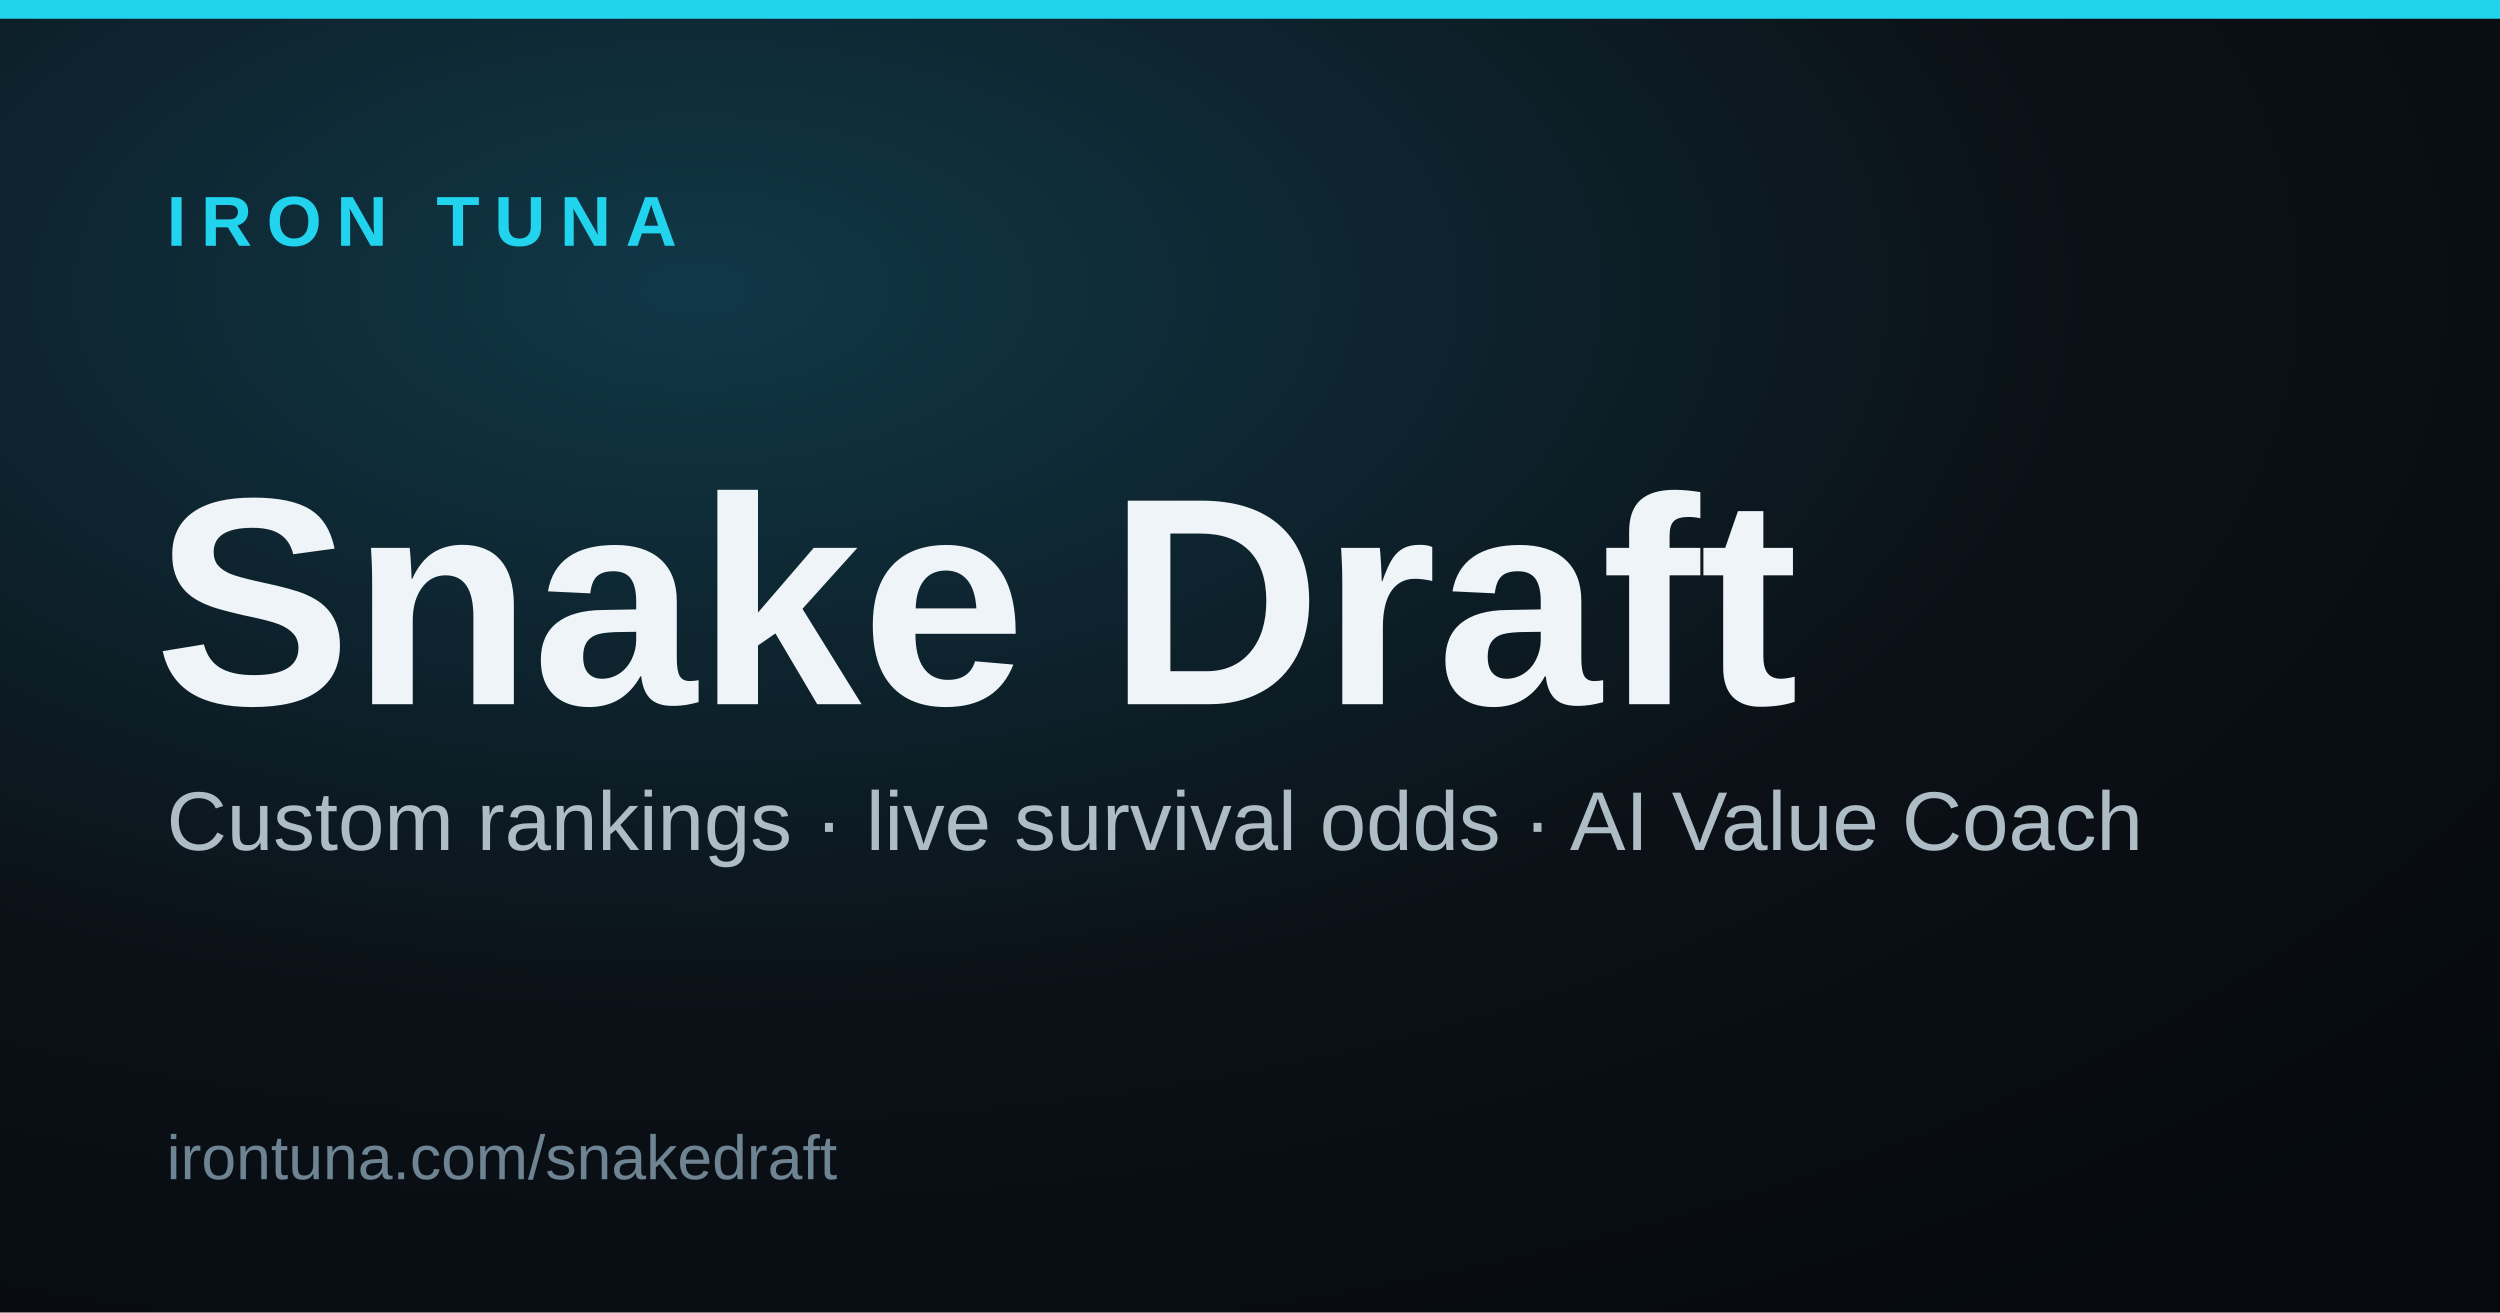
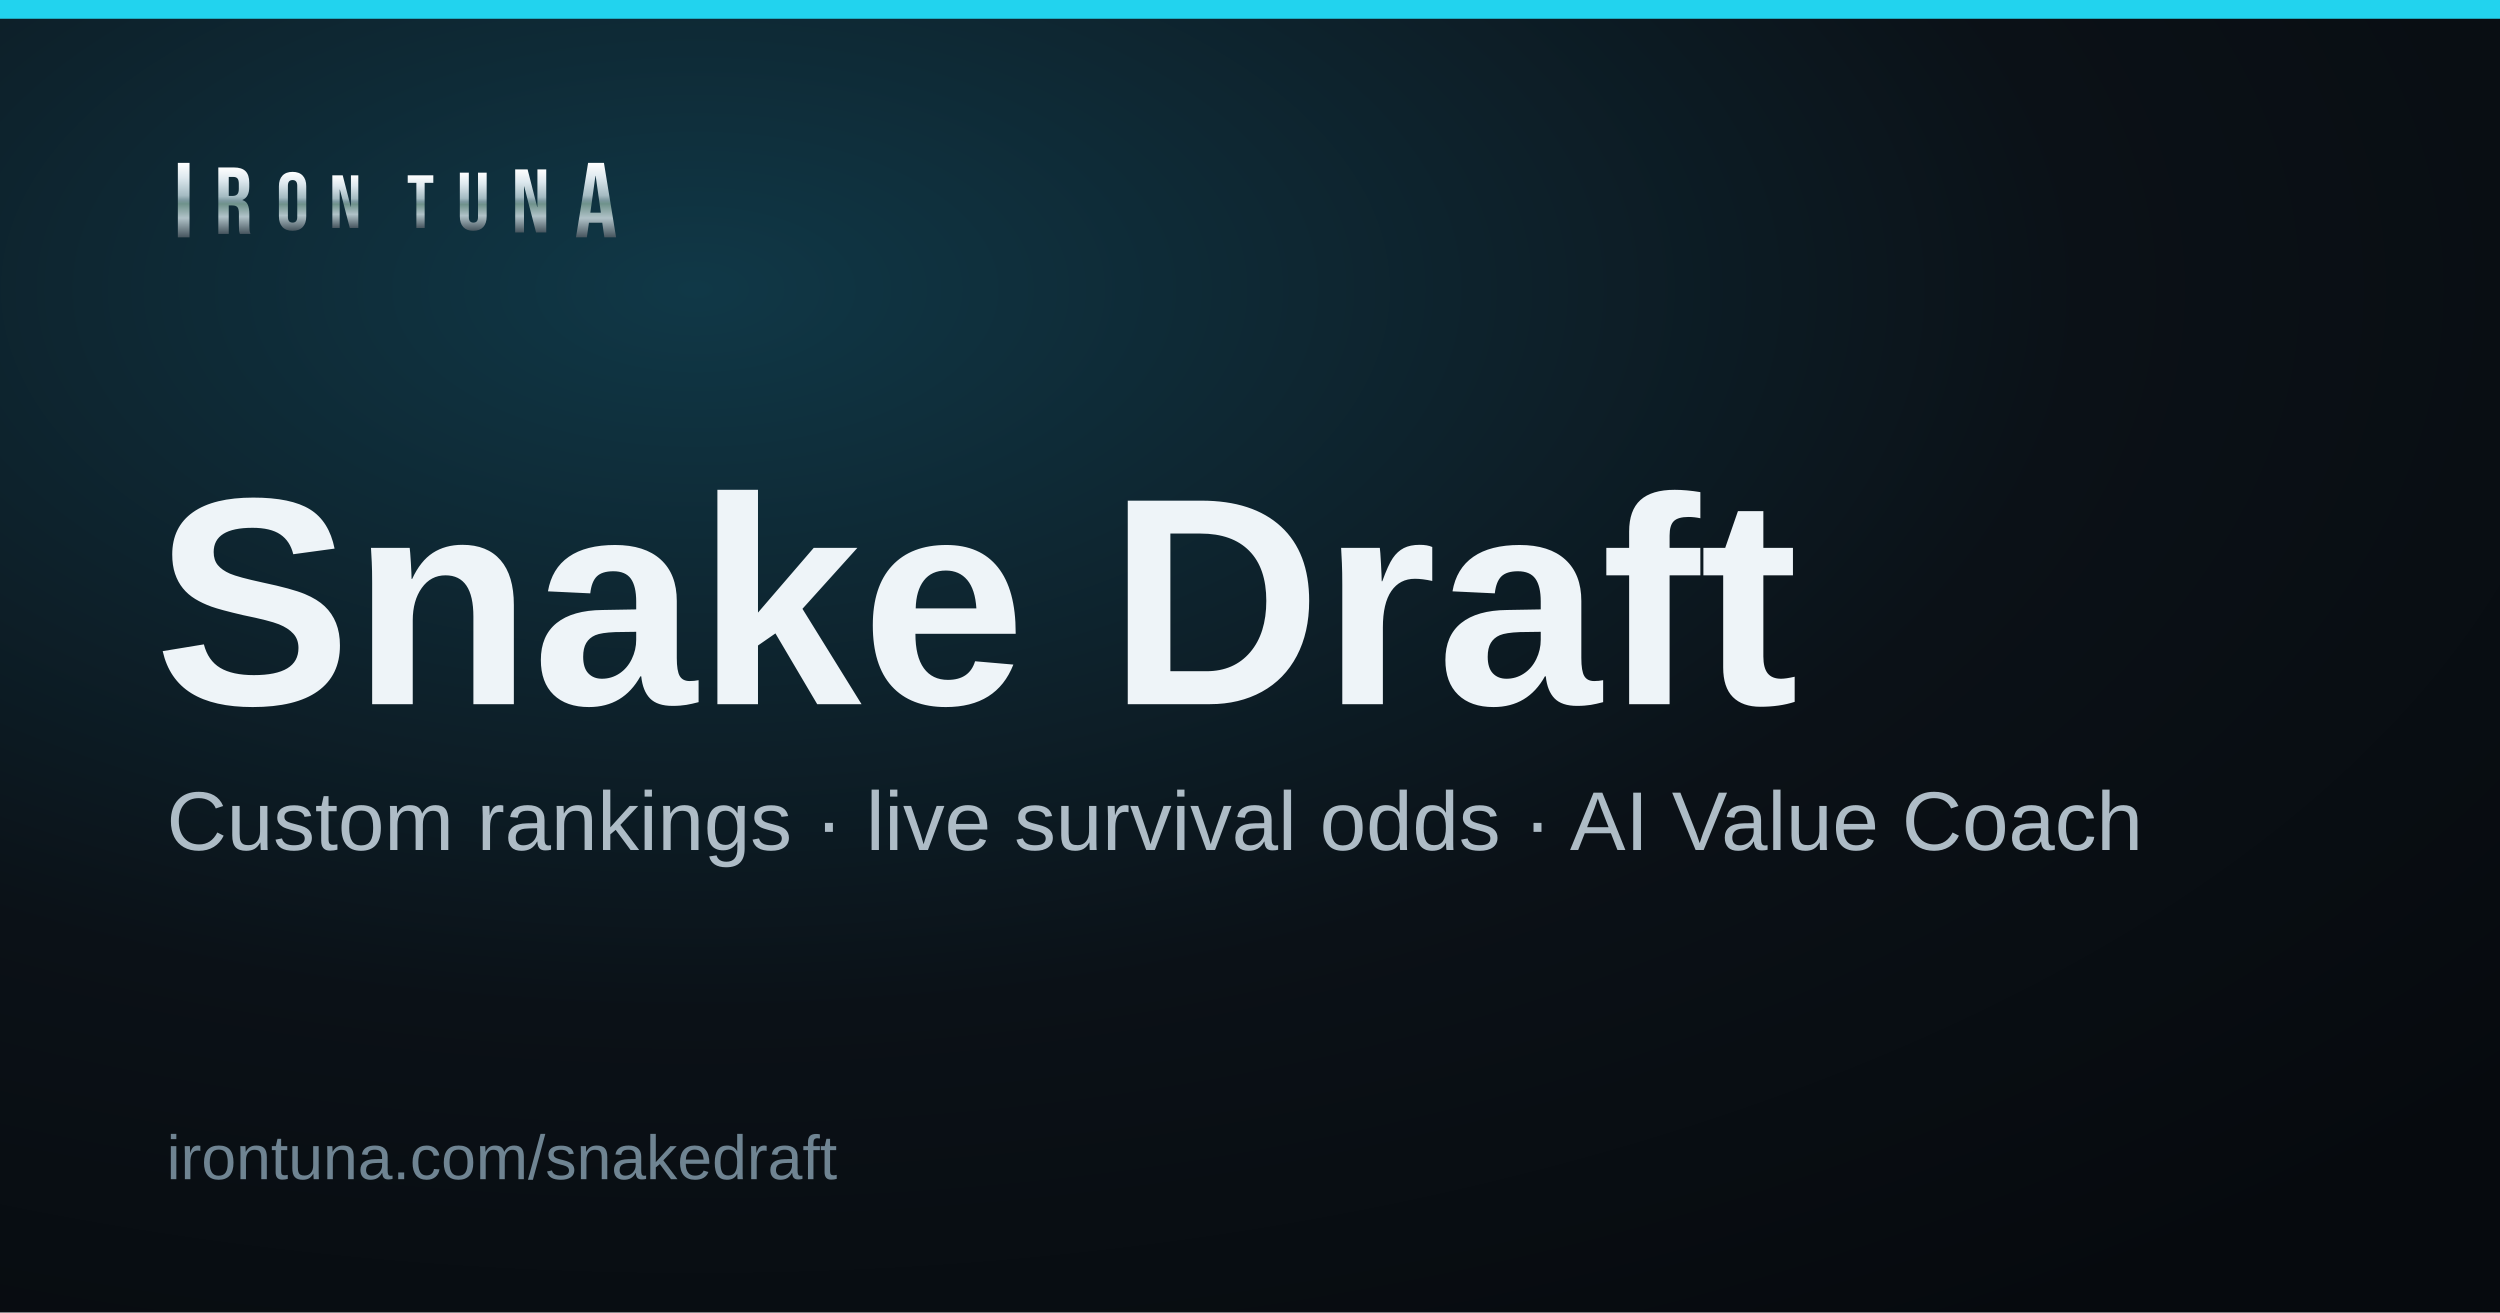
<svg xmlns="http://www.w3.org/2000/svg" width="1200" height="630" viewBox="0 0 1200 630">
  <defs>
    <radialGradient id="bg" cx="28%" cy="22%" r="95%">
      <stop offset="0%" stop-color="#103847" />
      <stop offset="58%" stop-color="#0b1117" />
      <stop offset="100%" stop-color="#060a0e" />
    </radialGradient>
+     <linearGradient id="wordMetal" x1="0" y1="0" x2="0" y2="1">
+       <stop offset="0%" stop-color="#ffffff" />
+       <stop offset="20%" stop-color="#dde8ee" />
+       <stop offset="44%" stop-color="#a4bbc2" />
+       <stop offset="50%" stop-color="#7d99a0" />
+       <stop offset="55%" stop-color="#6f928b" />
+       <stop offset="74%" stop-color="#b0c2c8" />
+       <stop offset="100%" stop-color="#46555e" />
+     </linearGradient>
  </defs>
  <rect width="1200" height="630" fill="url(#bg)" />
  <rect x="0" y="0" width="1200" height="9" fill="#22d3ee" />
-   <text x="80" y="118" font-family="Arial, Helvetica, sans-serif" font-size="34" letter-spacing="7" font-weight="700" fill="#22d3ee">IRON TUNA</text>
+   <g transform="translate(80 77) scale(0.78571)" fill="url(#wordMetal)">
+     <path d="M6.83 47L6.83 1.50L13.97 1.50L13.97 47" />
+     <path d="M31.55 44.90L31.55 4.30L41 4.30Q45.94 4.30 48.20 6.59Q50.46 8.88 50.46 13.64L50.46 16.13Q50.46 22.45 46.28 24.14L46.28 24.25Q48.60 24.95 49.56 27.09Q50.52 29.24 50.52 32.84L50.52 39.97Q50.52 41.71 50.63 42.78Q50.75 43.86 51.21 44.90L44.72 44.90Q44.37 43.91 44.25 43.04Q44.14 42.17 44.14 39.91L44.14 32.49Q44.14 29.70 43.24 28.60Q42.34 27.50 40.13 27.50L37.93 27.50L37.93 44.90L31.55 44.90M37.93 21.70L40.25 21.70Q42.16 21.70 43.12 20.71Q44.08 19.73 44.08 17.41L44.08 14.28Q44.08 12.07 43.30 11.09Q42.51 10.10 40.83 10.10L37.93 10.10" />
+     <path d="M76.92 43Q72.87 43 70.72 40.70Q68.57 38.40 68.57 34.20L68.57 15.80Q68.57 11.60 70.72 9.30Q72.87 7 76.92 7Q80.97 7 83.12 9.30Q85.27 11.60 85.27 15.80L85.27 34.20Q85.27 38.40 83.12 40.70Q80.97 43 76.92 43M76.92 38Q79.77 38 79.77 34.55L79.77 15.45Q79.77 12 76.92 12Q74.07 12 74.07 15.45L74.07 34.55Q74.07 38 76.92 38" />
+     <path d="M101.20 41.30L101.20 9.10L107.55 9.10L112.48 28.37L112.57 28.37L112.57 9.10L117.08 9.10L117.08 41.30L111.88 41.30L105.81 17.79L105.71 17.79L105.71 41.30" />
+     <path d="M152.55 41.30L152.55 13.70L147.26 13.70L147.26 9.10L162.90 9.10L162.90 13.70L157.61 13.70L157.61 41.30" />
+     <path d="M187.30 43Q183.30 43 181.20 40.73Q179.10 38.45 179.10 34.20L179.10 7.50L184.60 7.50L184.60 34.60Q184.60 36.40 185.32 37.20Q186.05 38 187.40 38Q188.75 38 189.47 37.20Q190.20 36.40 190.20 34.60L190.20 7.50L195.50 7.50L195.50 34.20Q195.50 38.45 193.40 40.73Q191.30 43 187.30 43" />
+     <path d="M212.91 44L212.91 5.50L220.50 5.50L226.39 28.55L226.50 28.55L226.50 5.50L231.89 5.50L231.89 44L225.67 44L218.41 15.89L218.30 15.89L218.30 44" />
+     <path d="M250.05 47L257.46 1.50L267.14 1.50L274.55 47L267.40 47L266.10 37.97L266.10 38.09L257.98 38.09L256.68 47L250.05 47M258.82 31.92L265.26 31.92L262.07 9.43L261.94 9.43" />
+   </g>
  <text x="74" y="338" font-family="Arial, Helvetica, sans-serif" font-size="142" font-weight="800" fill="#eef4f8">Snake Draft</text>
  <text x="80" y="408" font-family="Arial, Helvetica, sans-serif" font-size="40" fill="#aebcc6">Custom rankings · live survival odds · AI Value Coach</text>
  <text x="80" y="566" font-family="Arial, Helvetica, sans-serif" font-size="30" fill="#6f8492">irontuna.com/snakedraft</text>
</svg>
